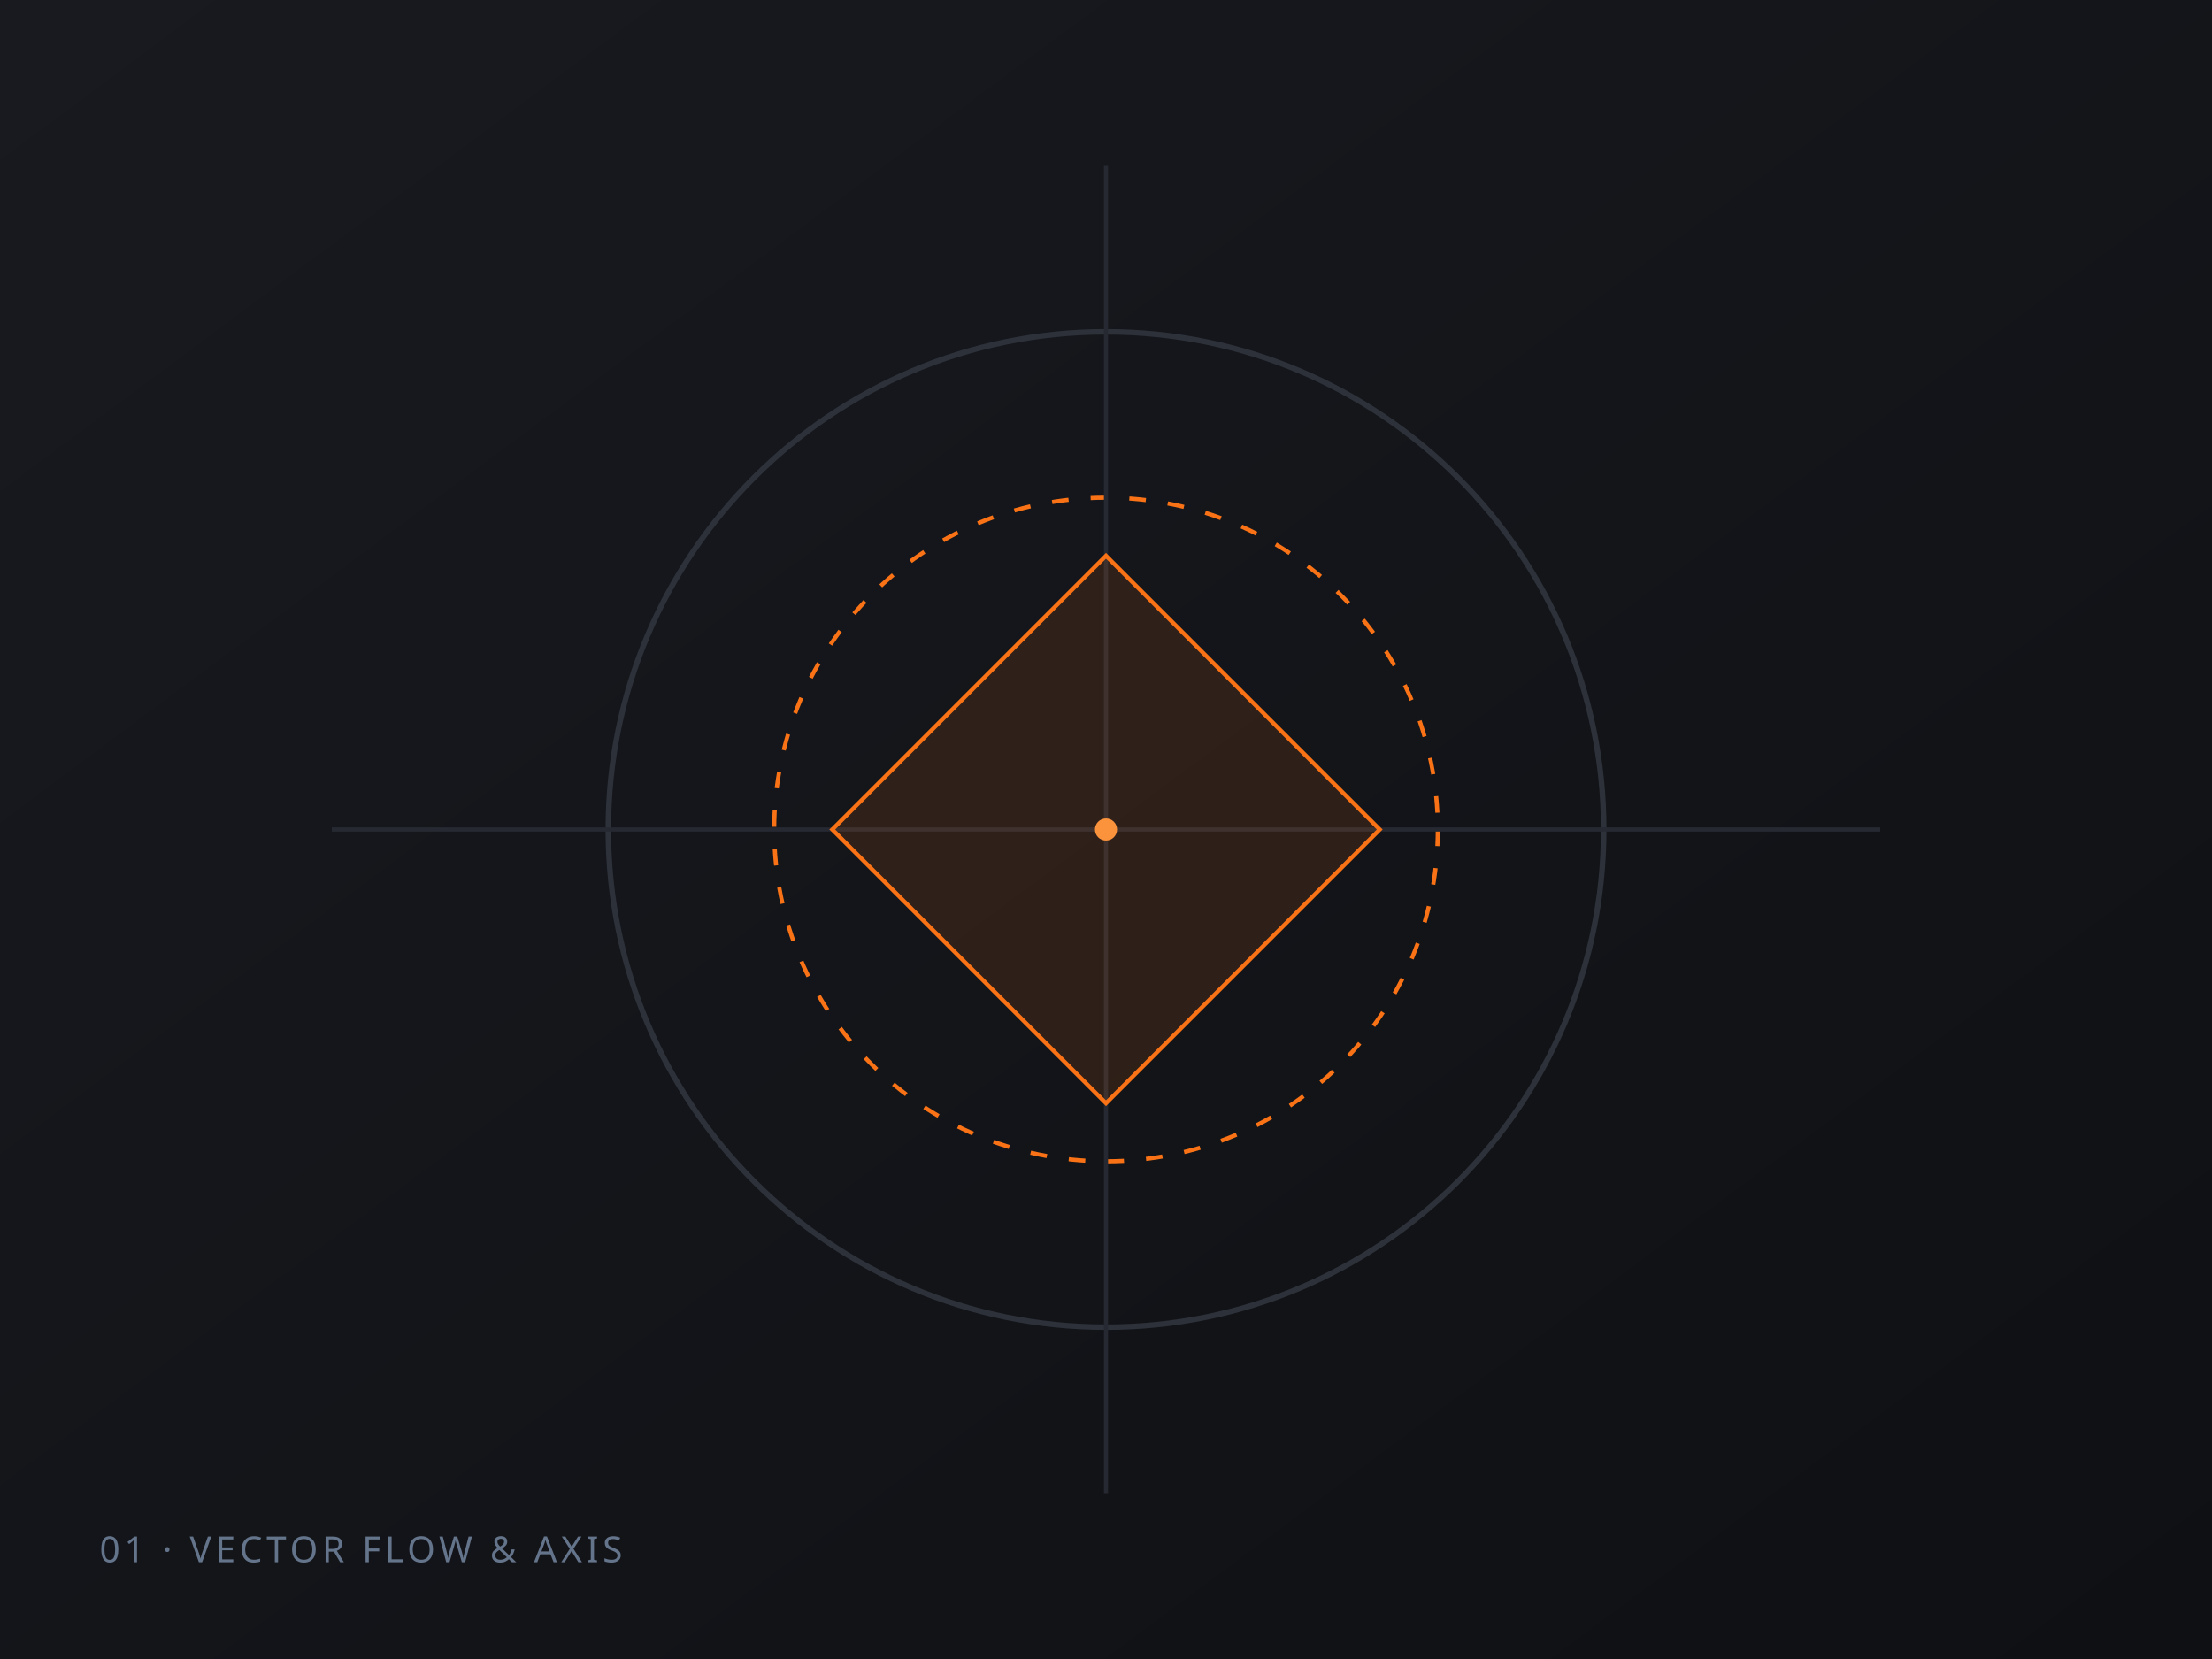
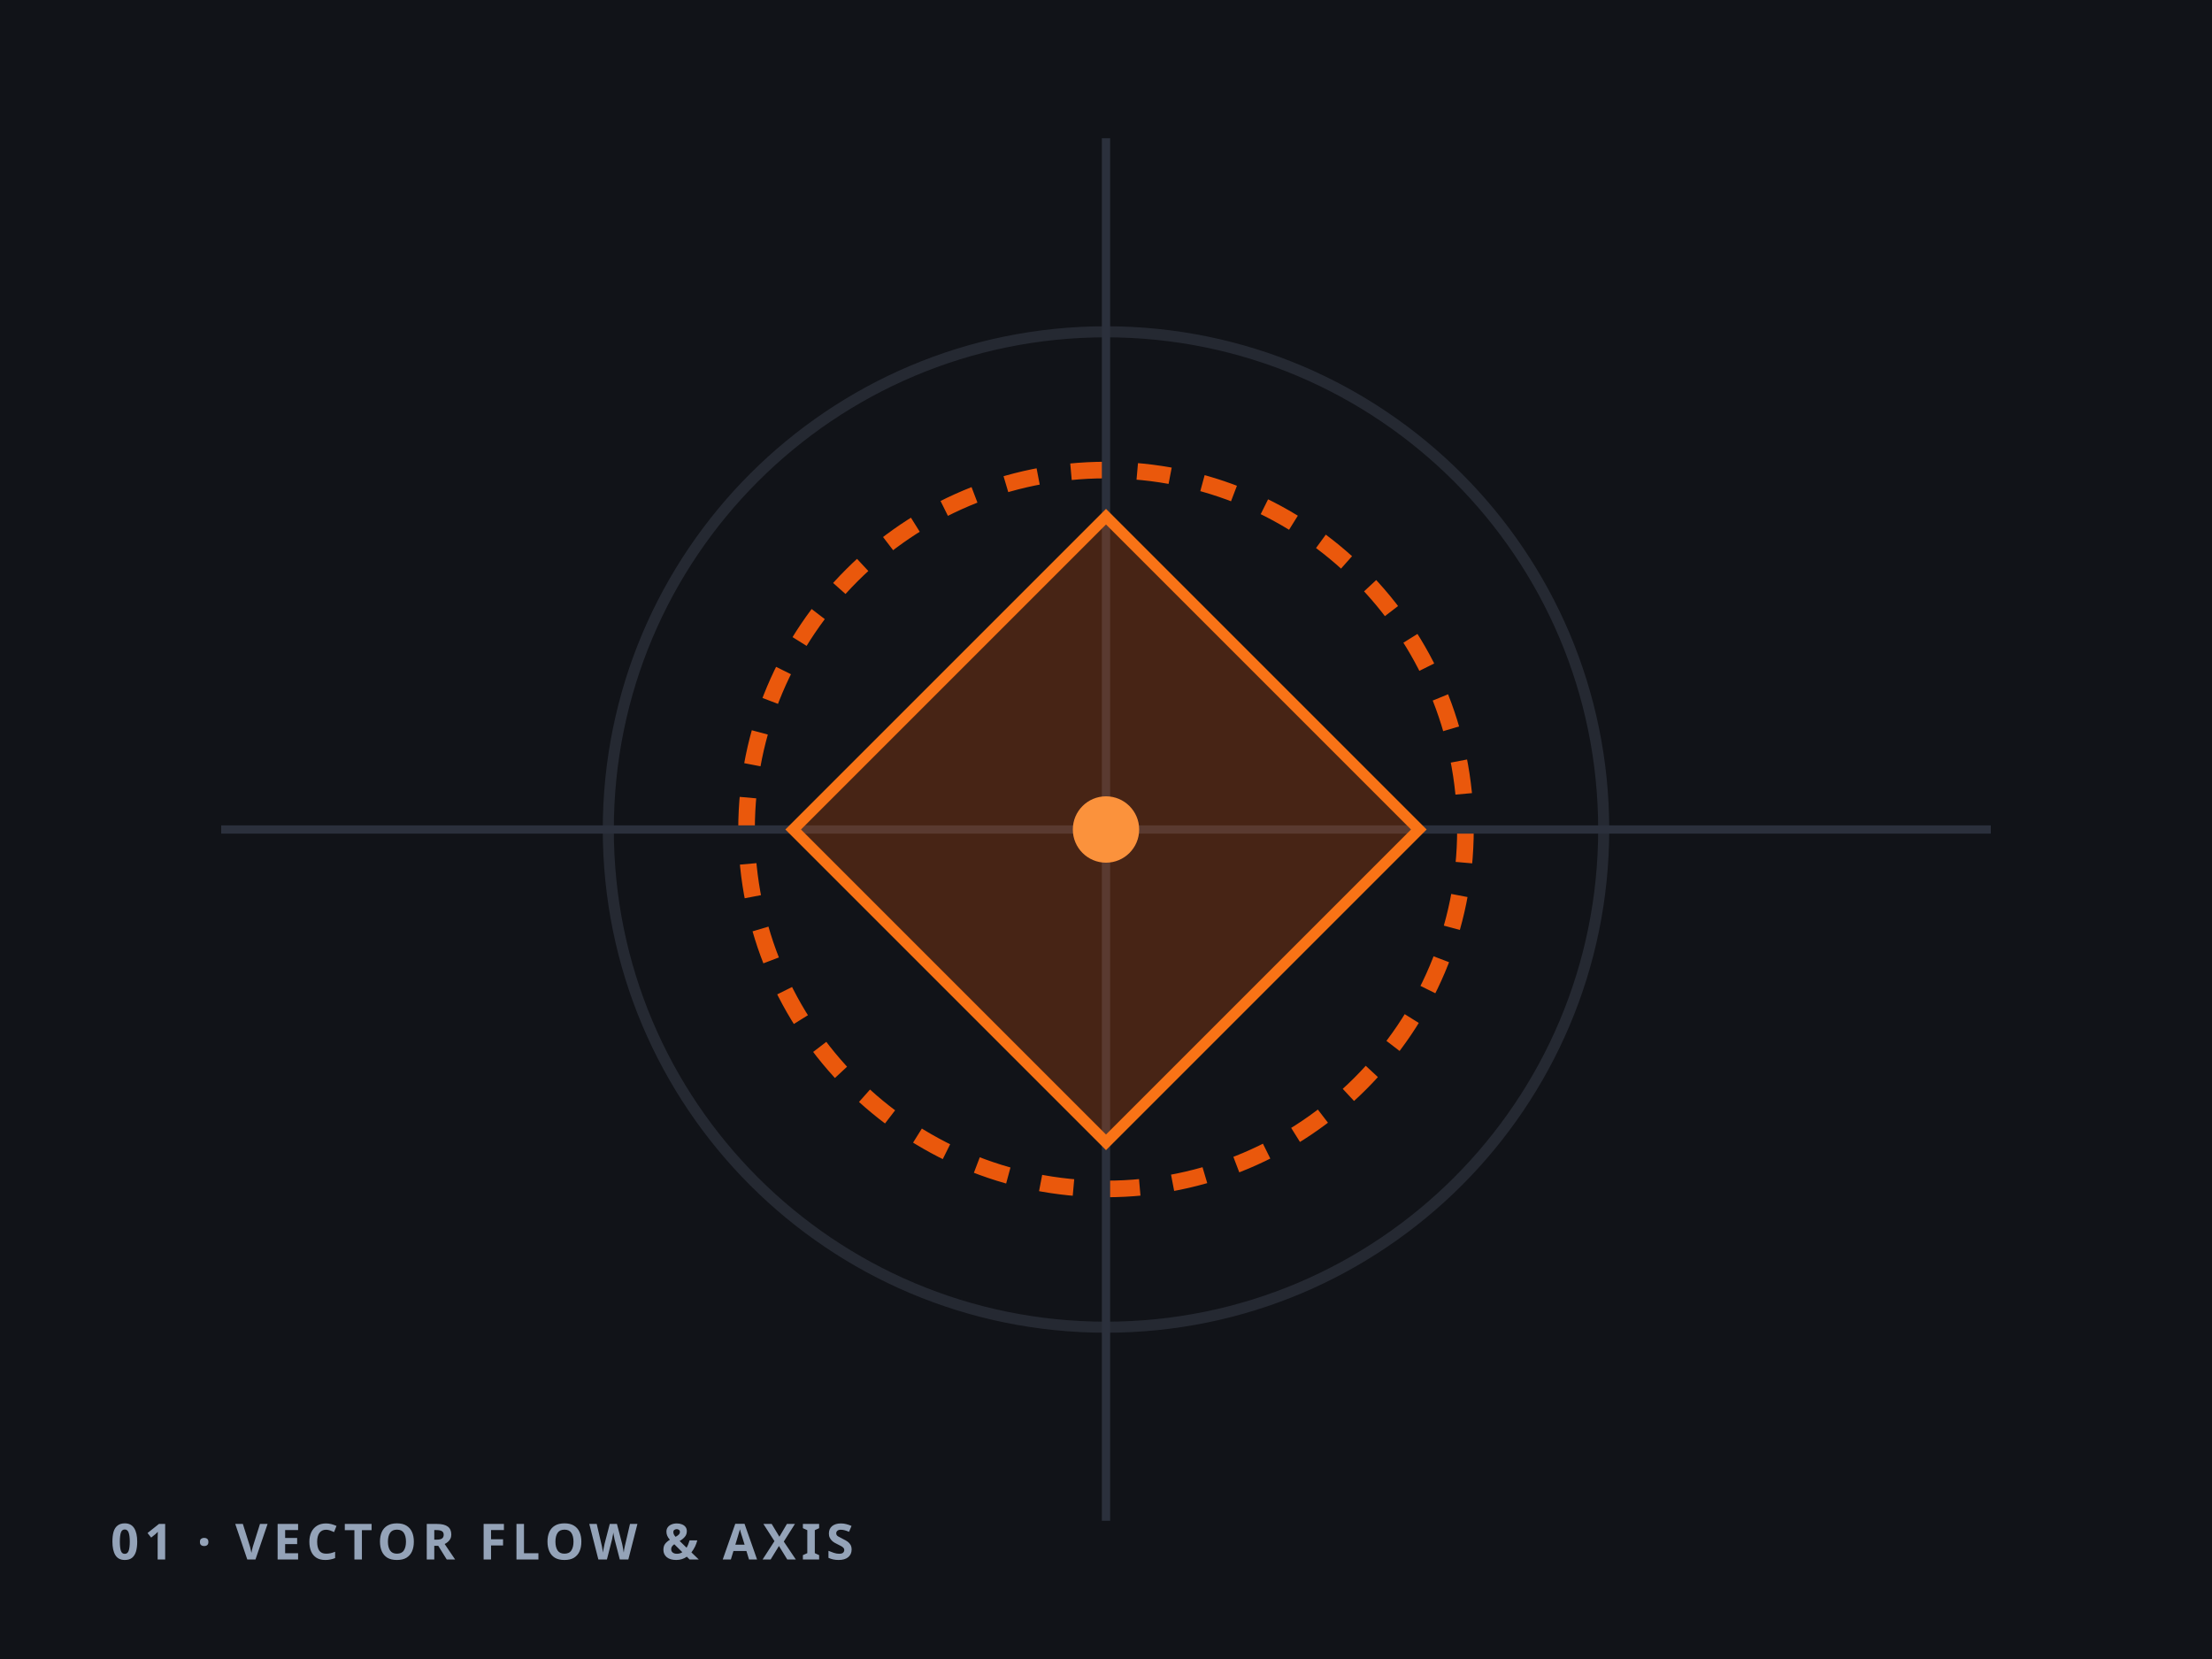
- <svg xmlns="http://www.w3.org/2000/svg" viewBox="0 0 800 600" width="800" height="600">
-   <defs>
-     <linearGradient id="g1" x1="0%" y1="0%" x2="100%" y2="100%">
-       <stop offset="0%" stop-color="#181a20" />
-       <stop offset="100%" stop-color="#0f1013" />
-     </linearGradient>
-   </defs>
-   <rect width="800" height="600" fill="url(#g1)" />
-   <circle cx="400" cy="300" r="180" fill="none" stroke="#2d313a" stroke-width="2" />
-   <circle cx="400" cy="300" r="120" fill="none" stroke="#f97316" stroke-width="1.5" stroke-dasharray="6 8" />
-   <line x1="120" y1="300" x2="680" y2="300" stroke="#262932" stroke-width="1.5" />
-   <line x1="400" y1="60" x2="400" y2="540" stroke="#262932" stroke-width="1.5" />
-   <rect x="330" y="230" width="140" height="140" fill="#f97316" fill-opacity="0.12" stroke="#f97316" stroke-width="1.5" transform="rotate(45 400 300)" />
-   <circle cx="400" cy="300" r="4" fill="#fb923c" />
-   <text x="36" y="565" font-family="system-ui, sans-serif" font-size="13" font-weight="500" fill="#64748b" letter-spacing="1.5">01 · VECTOR FLOW &amp; AXIS</text>
+ <svg xmlns="http://www.w3.org/2000/svg" viewBox="0 0 400 300" width="400" height="300">
+   <rect width="400" height="300" fill="#111318" />
+   <circle cx="200" cy="150" r="90" fill="none" stroke="#252932" stroke-width="2" />
+   <circle cx="200" cy="150" r="65" fill="none" stroke="#ea580c" stroke-width="3" stroke-dasharray="6 6" />
+   <line x1="40" y1="150" x2="360" y2="150" stroke="#2b303c" stroke-width="1.5" />
+   <line x1="200" y1="25" x2="200" y2="275" stroke="#2b303c" stroke-width="1.5" />
+   <rect x="160" y="110" width="80" height="80" fill="#ea580c" fill-opacity="0.25" stroke="#f97316" stroke-width="2" transform="rotate(45 200 150)" />
+   <circle cx="200" cy="150" r="6" fill="#fb923c" />
+   <text x="20" y="282" font-family="system-ui, sans-serif" font-size="9" font-weight="600" fill="#94a3b8" letter-spacing="1">01 · VECTOR FLOW &amp; AXIS</text>
</svg>
